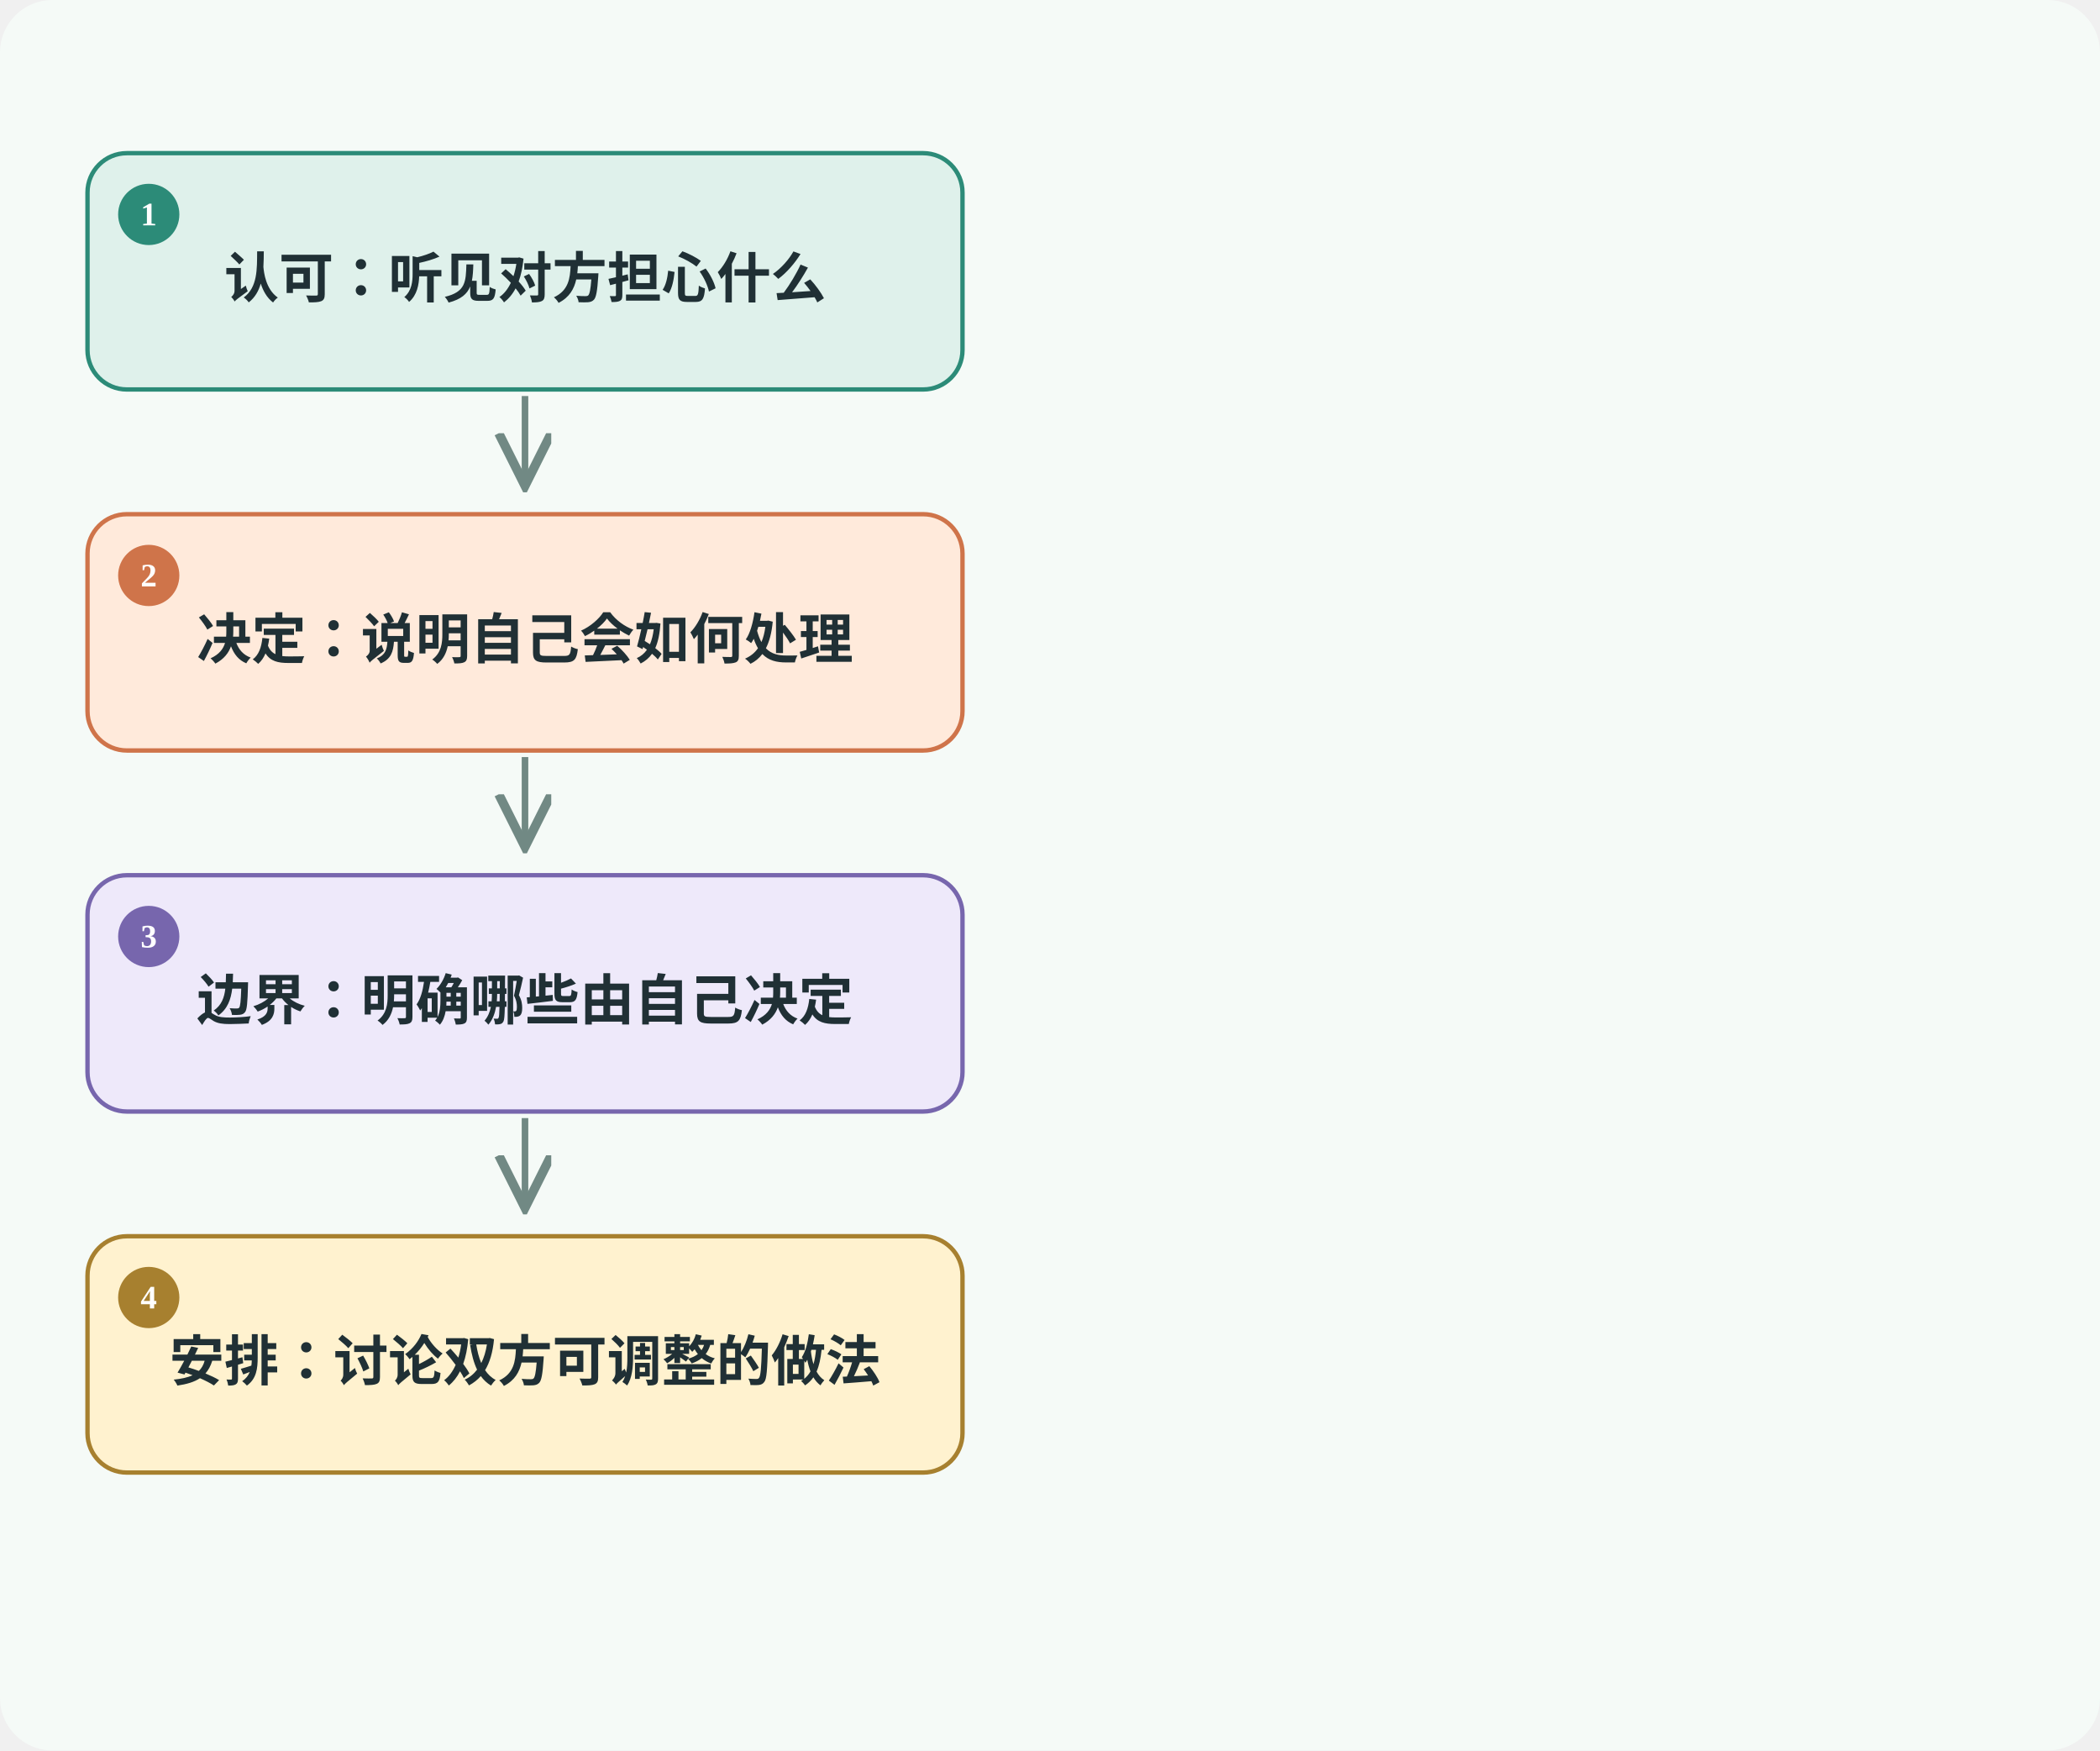
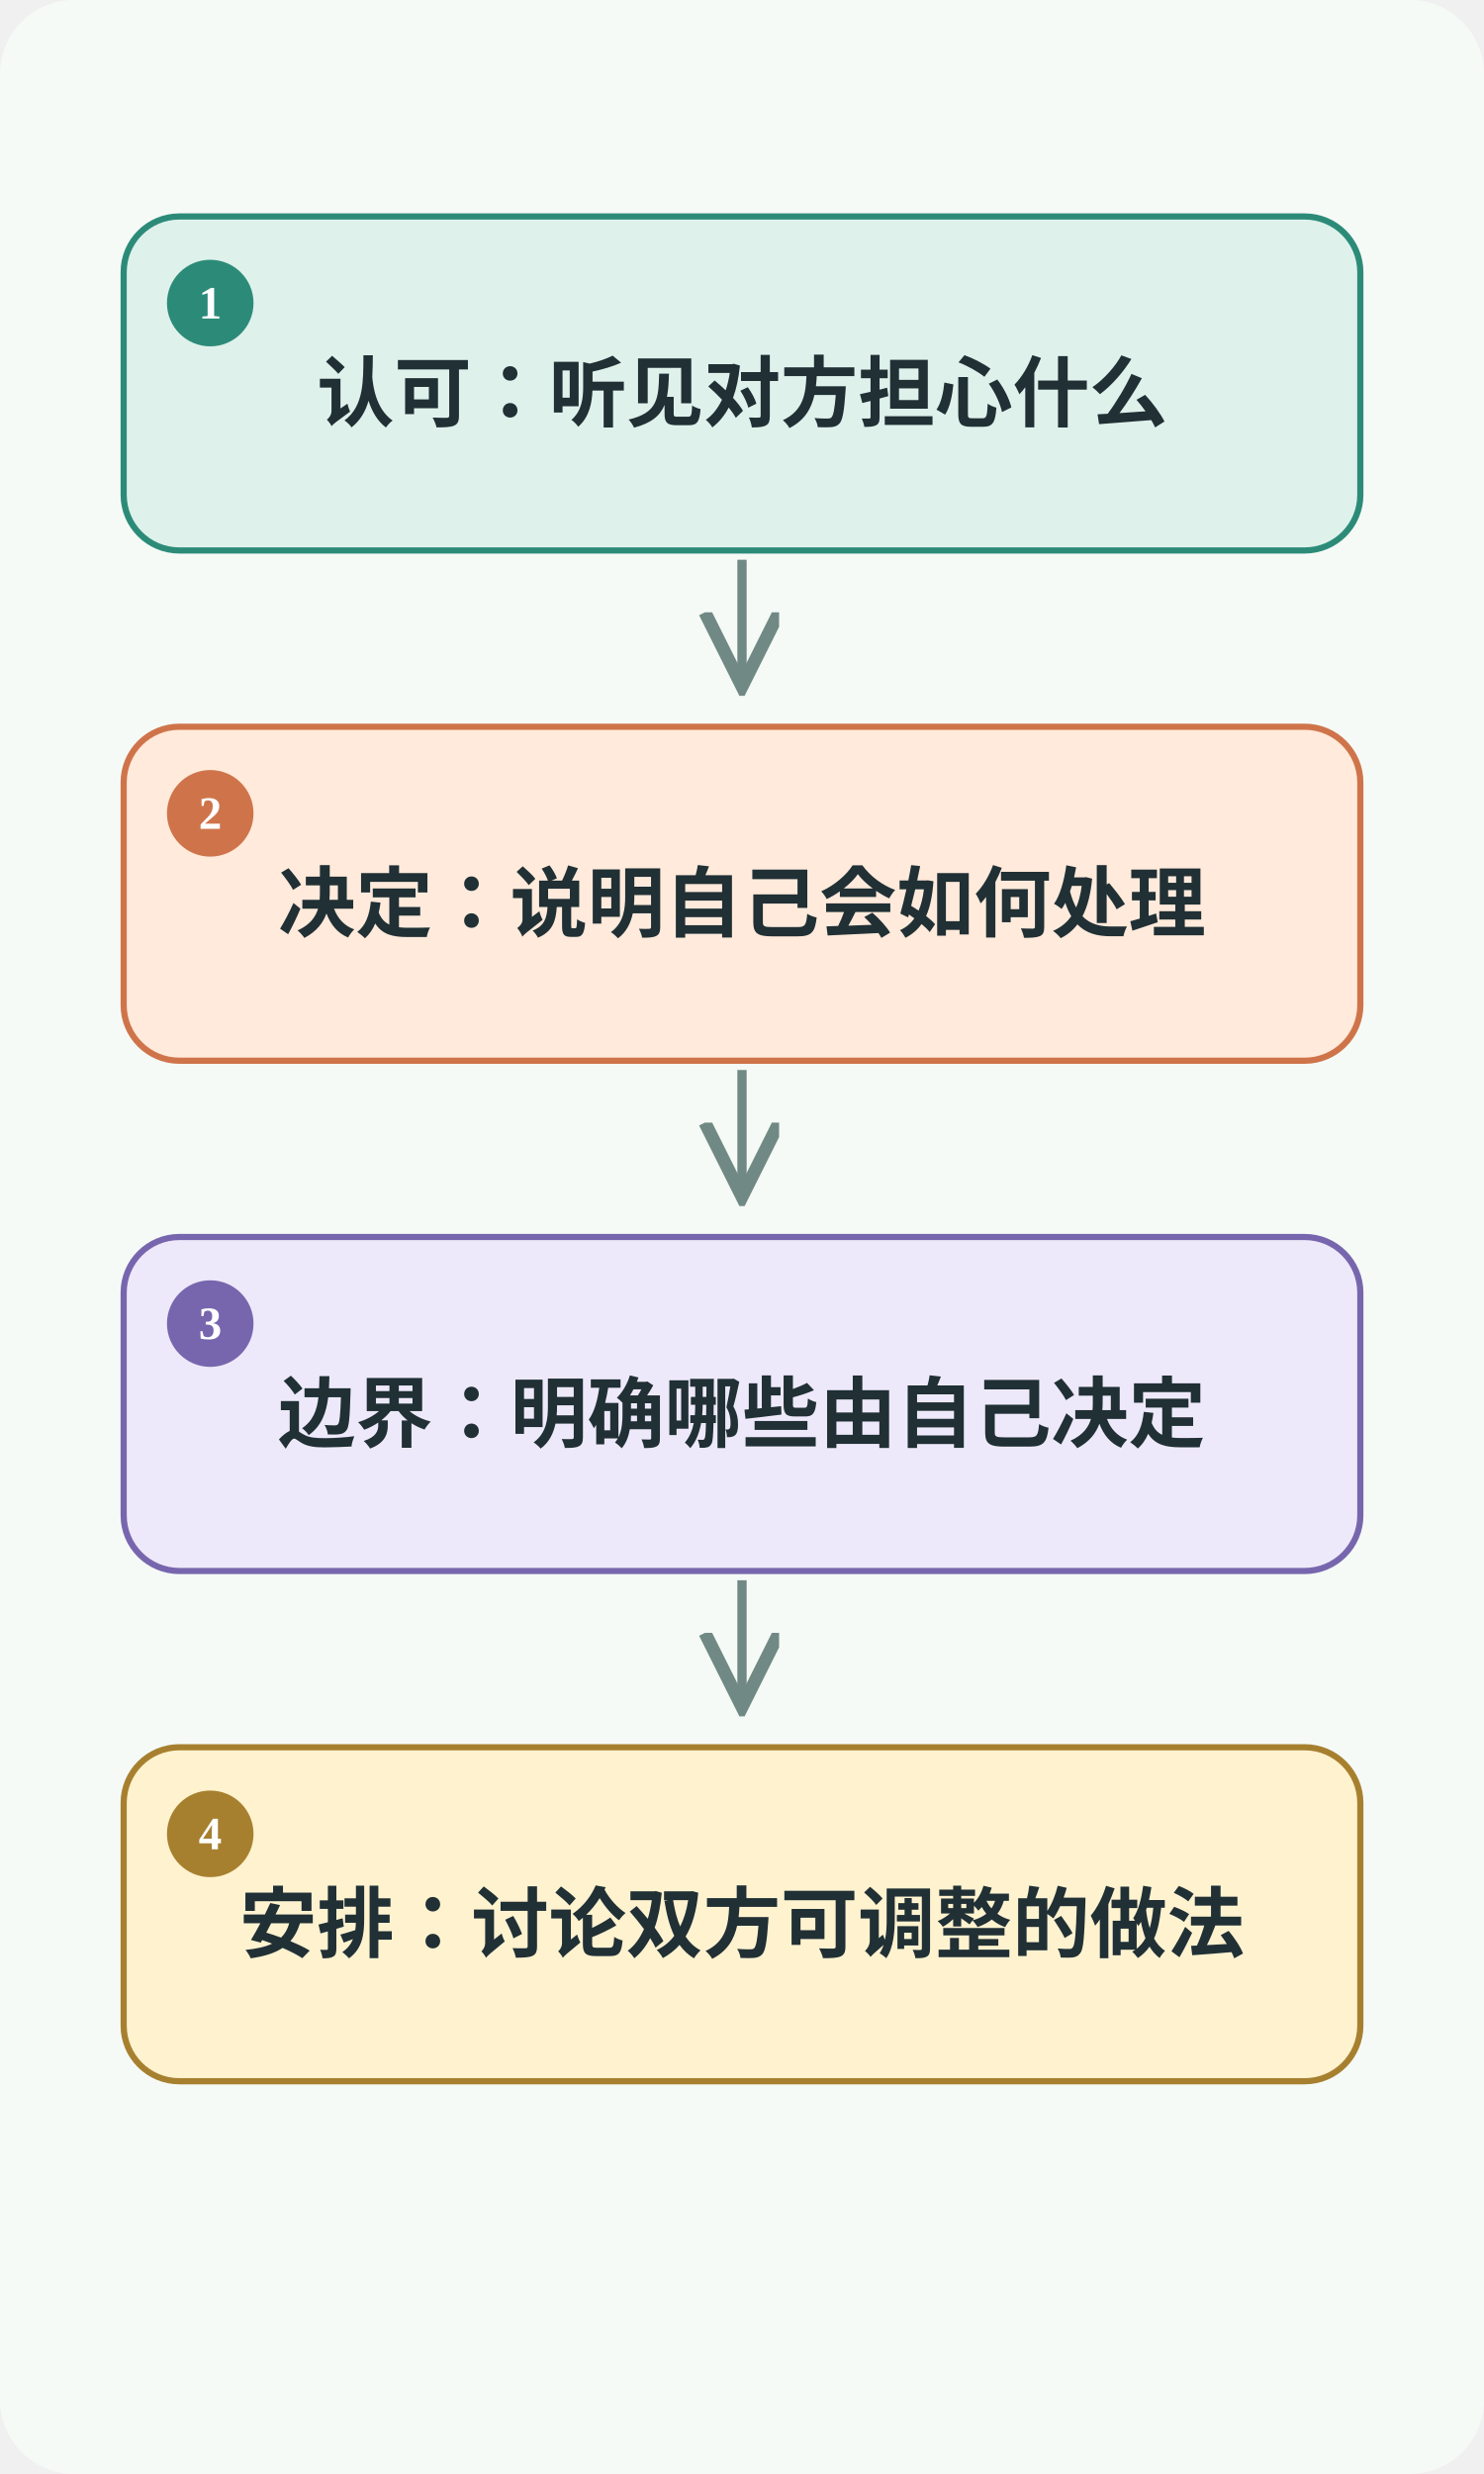
- <svg xmlns="http://www.w3.org/2000/svg" viewBox="0 0 960 800" role="img" aria-labelledby="title-intergenerational-boundaries-map-true desc-intergenerational-boundaries-map-true">
+ <svg xmlns="http://www.w3.org/2000/svg" viewBox="0 0 480 800" role="img" aria-labelledby="title-intergenerational-boundaries-map-true desc-intergenerational-boundaries-map-true">
  <defs>
    <marker id="arrow-intergenerational-boundaries-map" markerWidth="9" markerHeight="9" refX="7" refY="4" orient="auto">
      <path d="M0 0 L8 4 L0 8" fill="none" stroke="#718984" stroke-width="1.4" />
    </marker>
  </defs>
-   <rect width="960" height="800" rx="24" fill="#f5faf7" />
+   <rect width="480" height="800" rx="24" fill="#f5faf7" />
  <path d="M240 181 v 38" fill="none" stroke="#718984" stroke-width="3" marker-end="url(#arrow-intergenerational-boundaries-map)" />
  <path d="M240 346 v 38" fill="none" stroke="#718984" stroke-width="3" marker-end="url(#arrow-intergenerational-boundaries-map)" />
  <path d="M240 511 v 38" fill="none" stroke="#718984" stroke-width="3" marker-end="url(#arrow-intergenerational-boundaries-map)" />
  <rect x="40" y="70" width="400" height="108" rx="18" fill="#dff1eb" stroke="#2c8b78" stroke-width="2" />
  <circle cx="68" cy="98" r="14" fill="#2c8b78" />
  <text x="68" y="103" font-size="15" text-anchor="middle" fill="#fff" font-weight="800">1</text>
  <text x="240" y="136" text-anchor="middle" font-size="25" font-weight="750" fill="#203035">
    <tspan x="240" dy="0">认可：听见对方担心什么</tspan>
  </text>
  <rect x="40" y="235" width="400" height="108" rx="18" fill="#ffeadb" stroke="#cf744a" stroke-width="2" />
  <circle cx="68" cy="263" r="14" fill="#cf744a" />
  <text x="68" y="268" font-size="15" text-anchor="middle" fill="#fff" font-weight="800">2</text>
  <text x="240" y="301" text-anchor="middle" font-size="25" font-weight="750" fill="#203035">
    <tspan x="240" dy="0">决定：说明自己会如何处理</tspan>
  </text>
  <rect x="40" y="400" width="400" height="108" rx="18" fill="#eee9fa" stroke="#7766ad" stroke-width="2" />
  <circle cx="68" cy="428" r="14" fill="#7766ad" />
  <text x="68" y="433" font-size="15" text-anchor="middle" fill="#fff" font-weight="800">3</text>
  <text x="240" y="466" text-anchor="middle" font-size="25" font-weight="750" fill="#203035">
    <tspan x="240" dy="0">边界：明确哪些由自己决定</tspan>
  </text>
  <rect x="40" y="565" width="400" height="108" rx="18" fill="#fff2cf" stroke="#a7802f" stroke-width="2" />
  <circle cx="68" cy="593" r="14" fill="#a7802f" />
  <text x="68" y="598" font-size="15" text-anchor="middle" fill="#fff" font-weight="800">4</text>
  <text x="240" y="631" text-anchor="middle" font-size="25" font-weight="750" fill="#203035">
    <tspan x="240" dy="0">安排：讨论双方可调整的做法</tspan>
  </text>
</svg>
